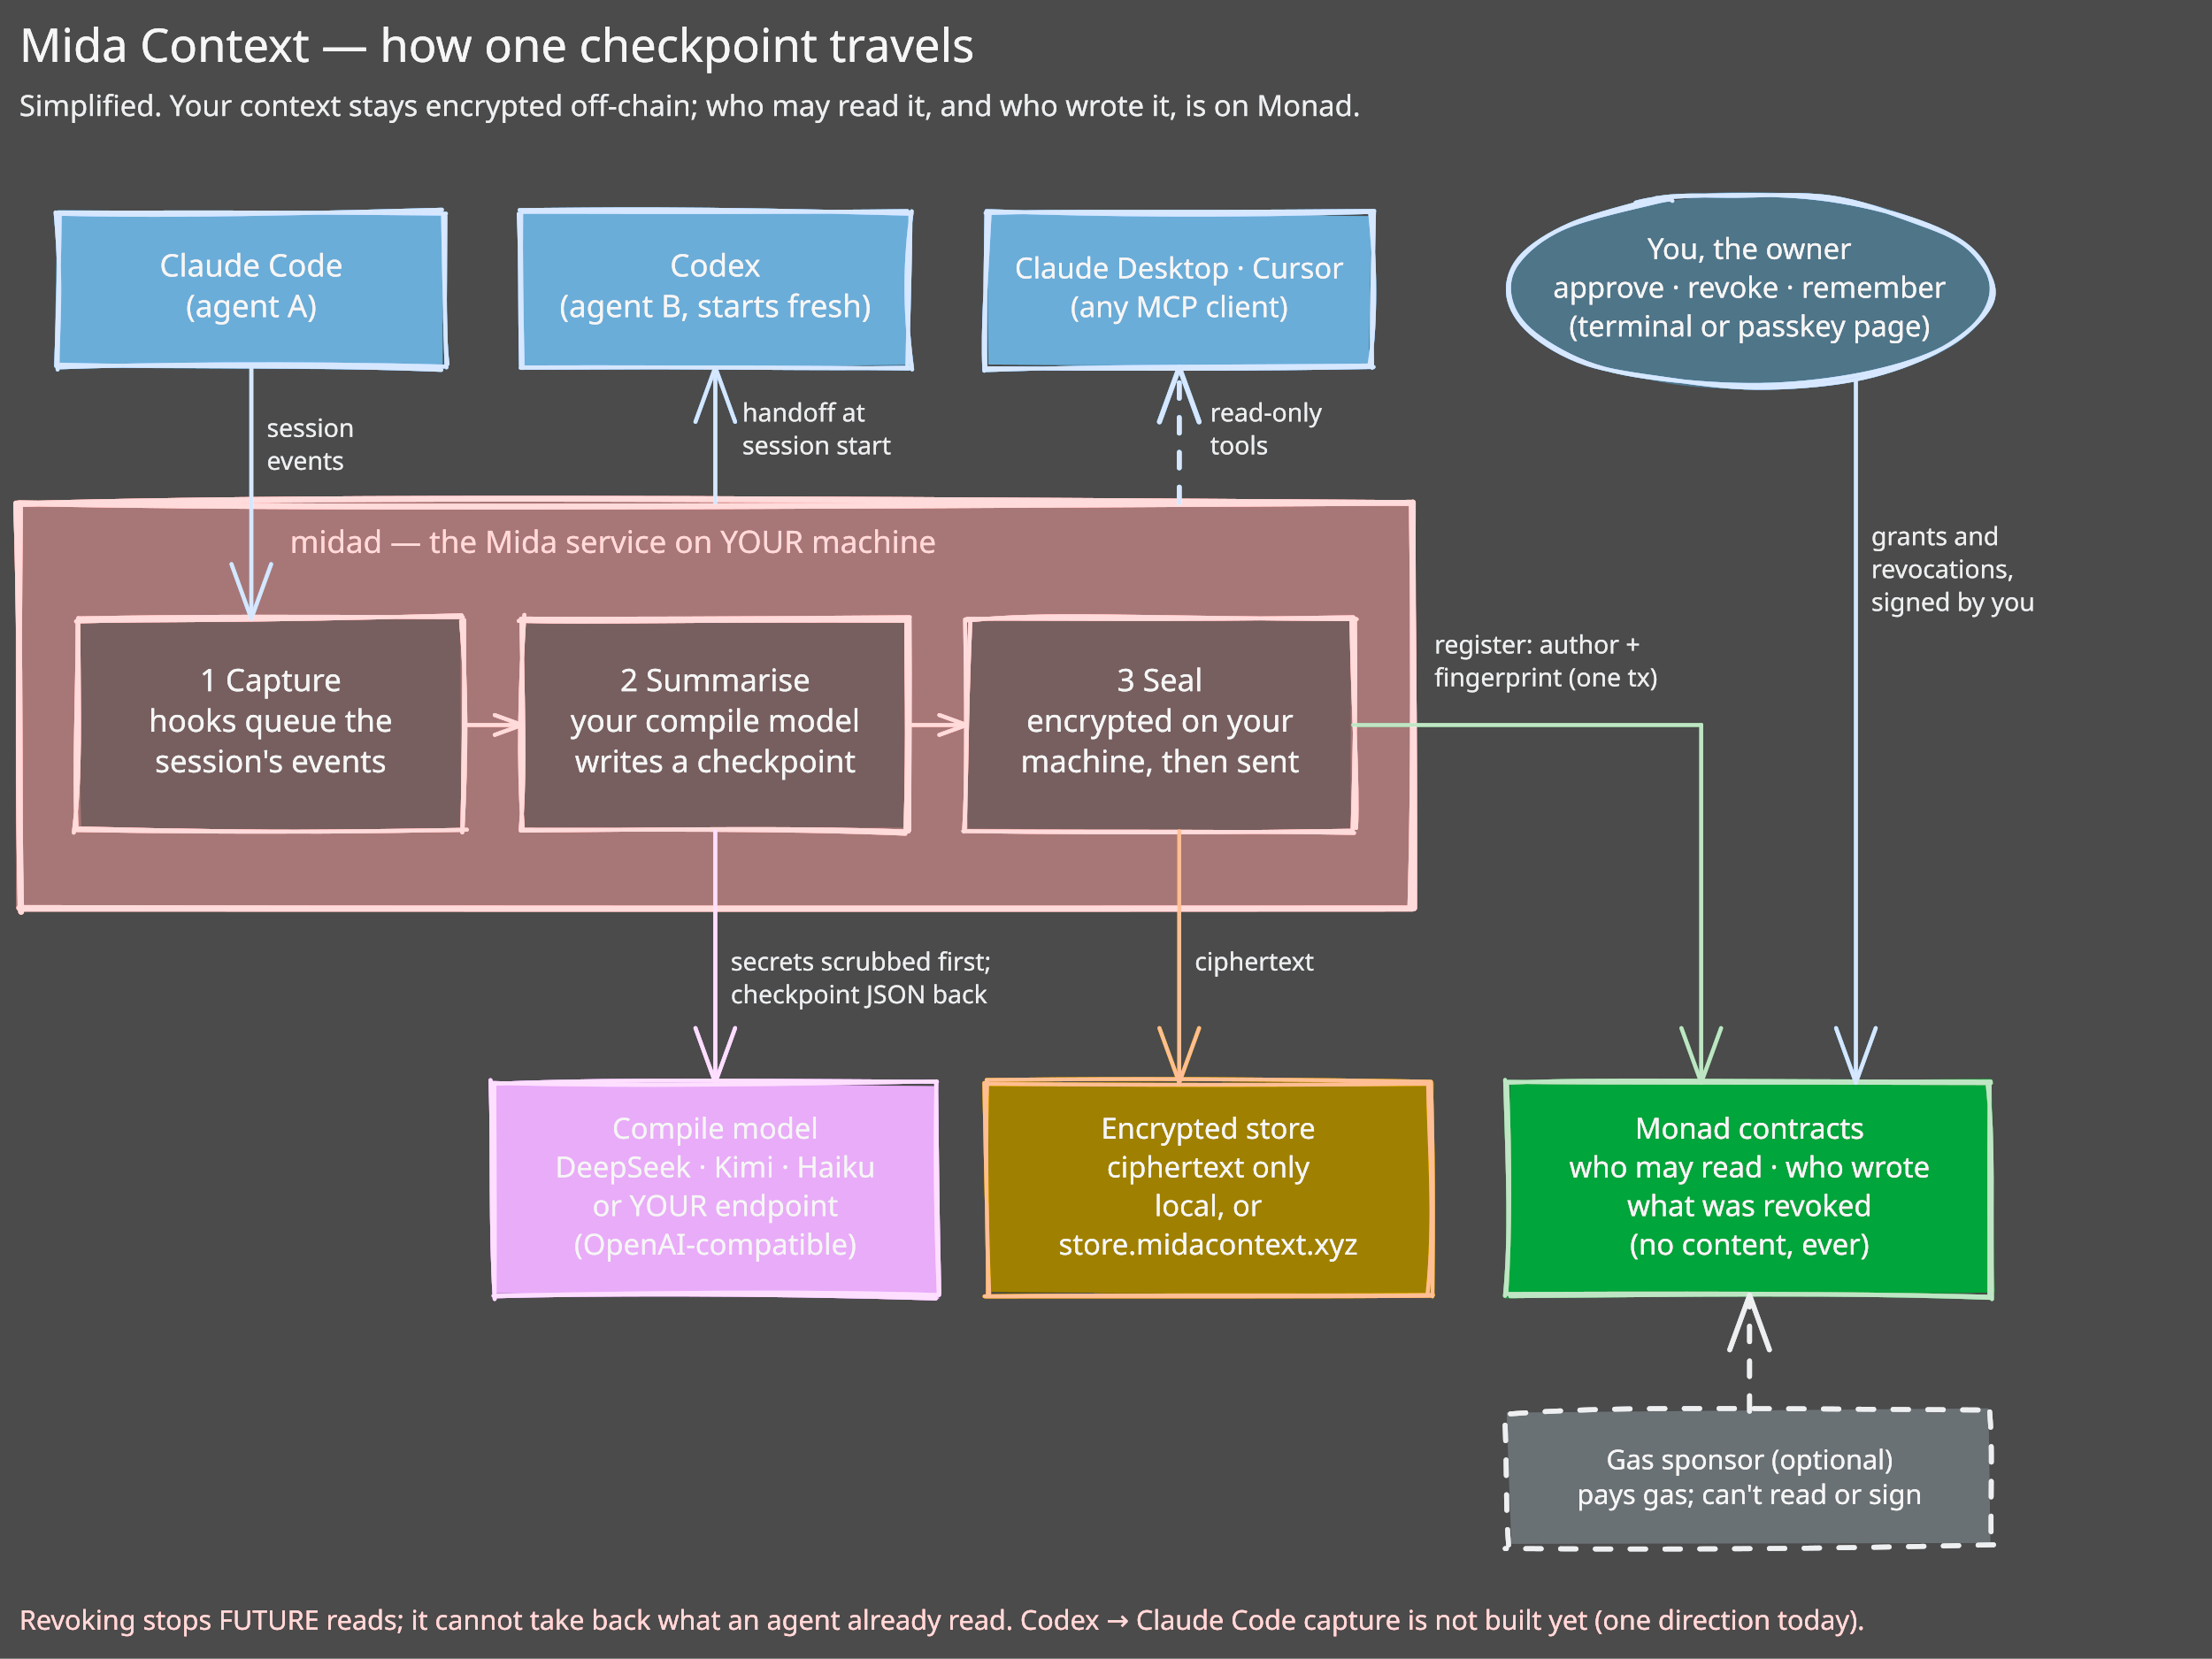
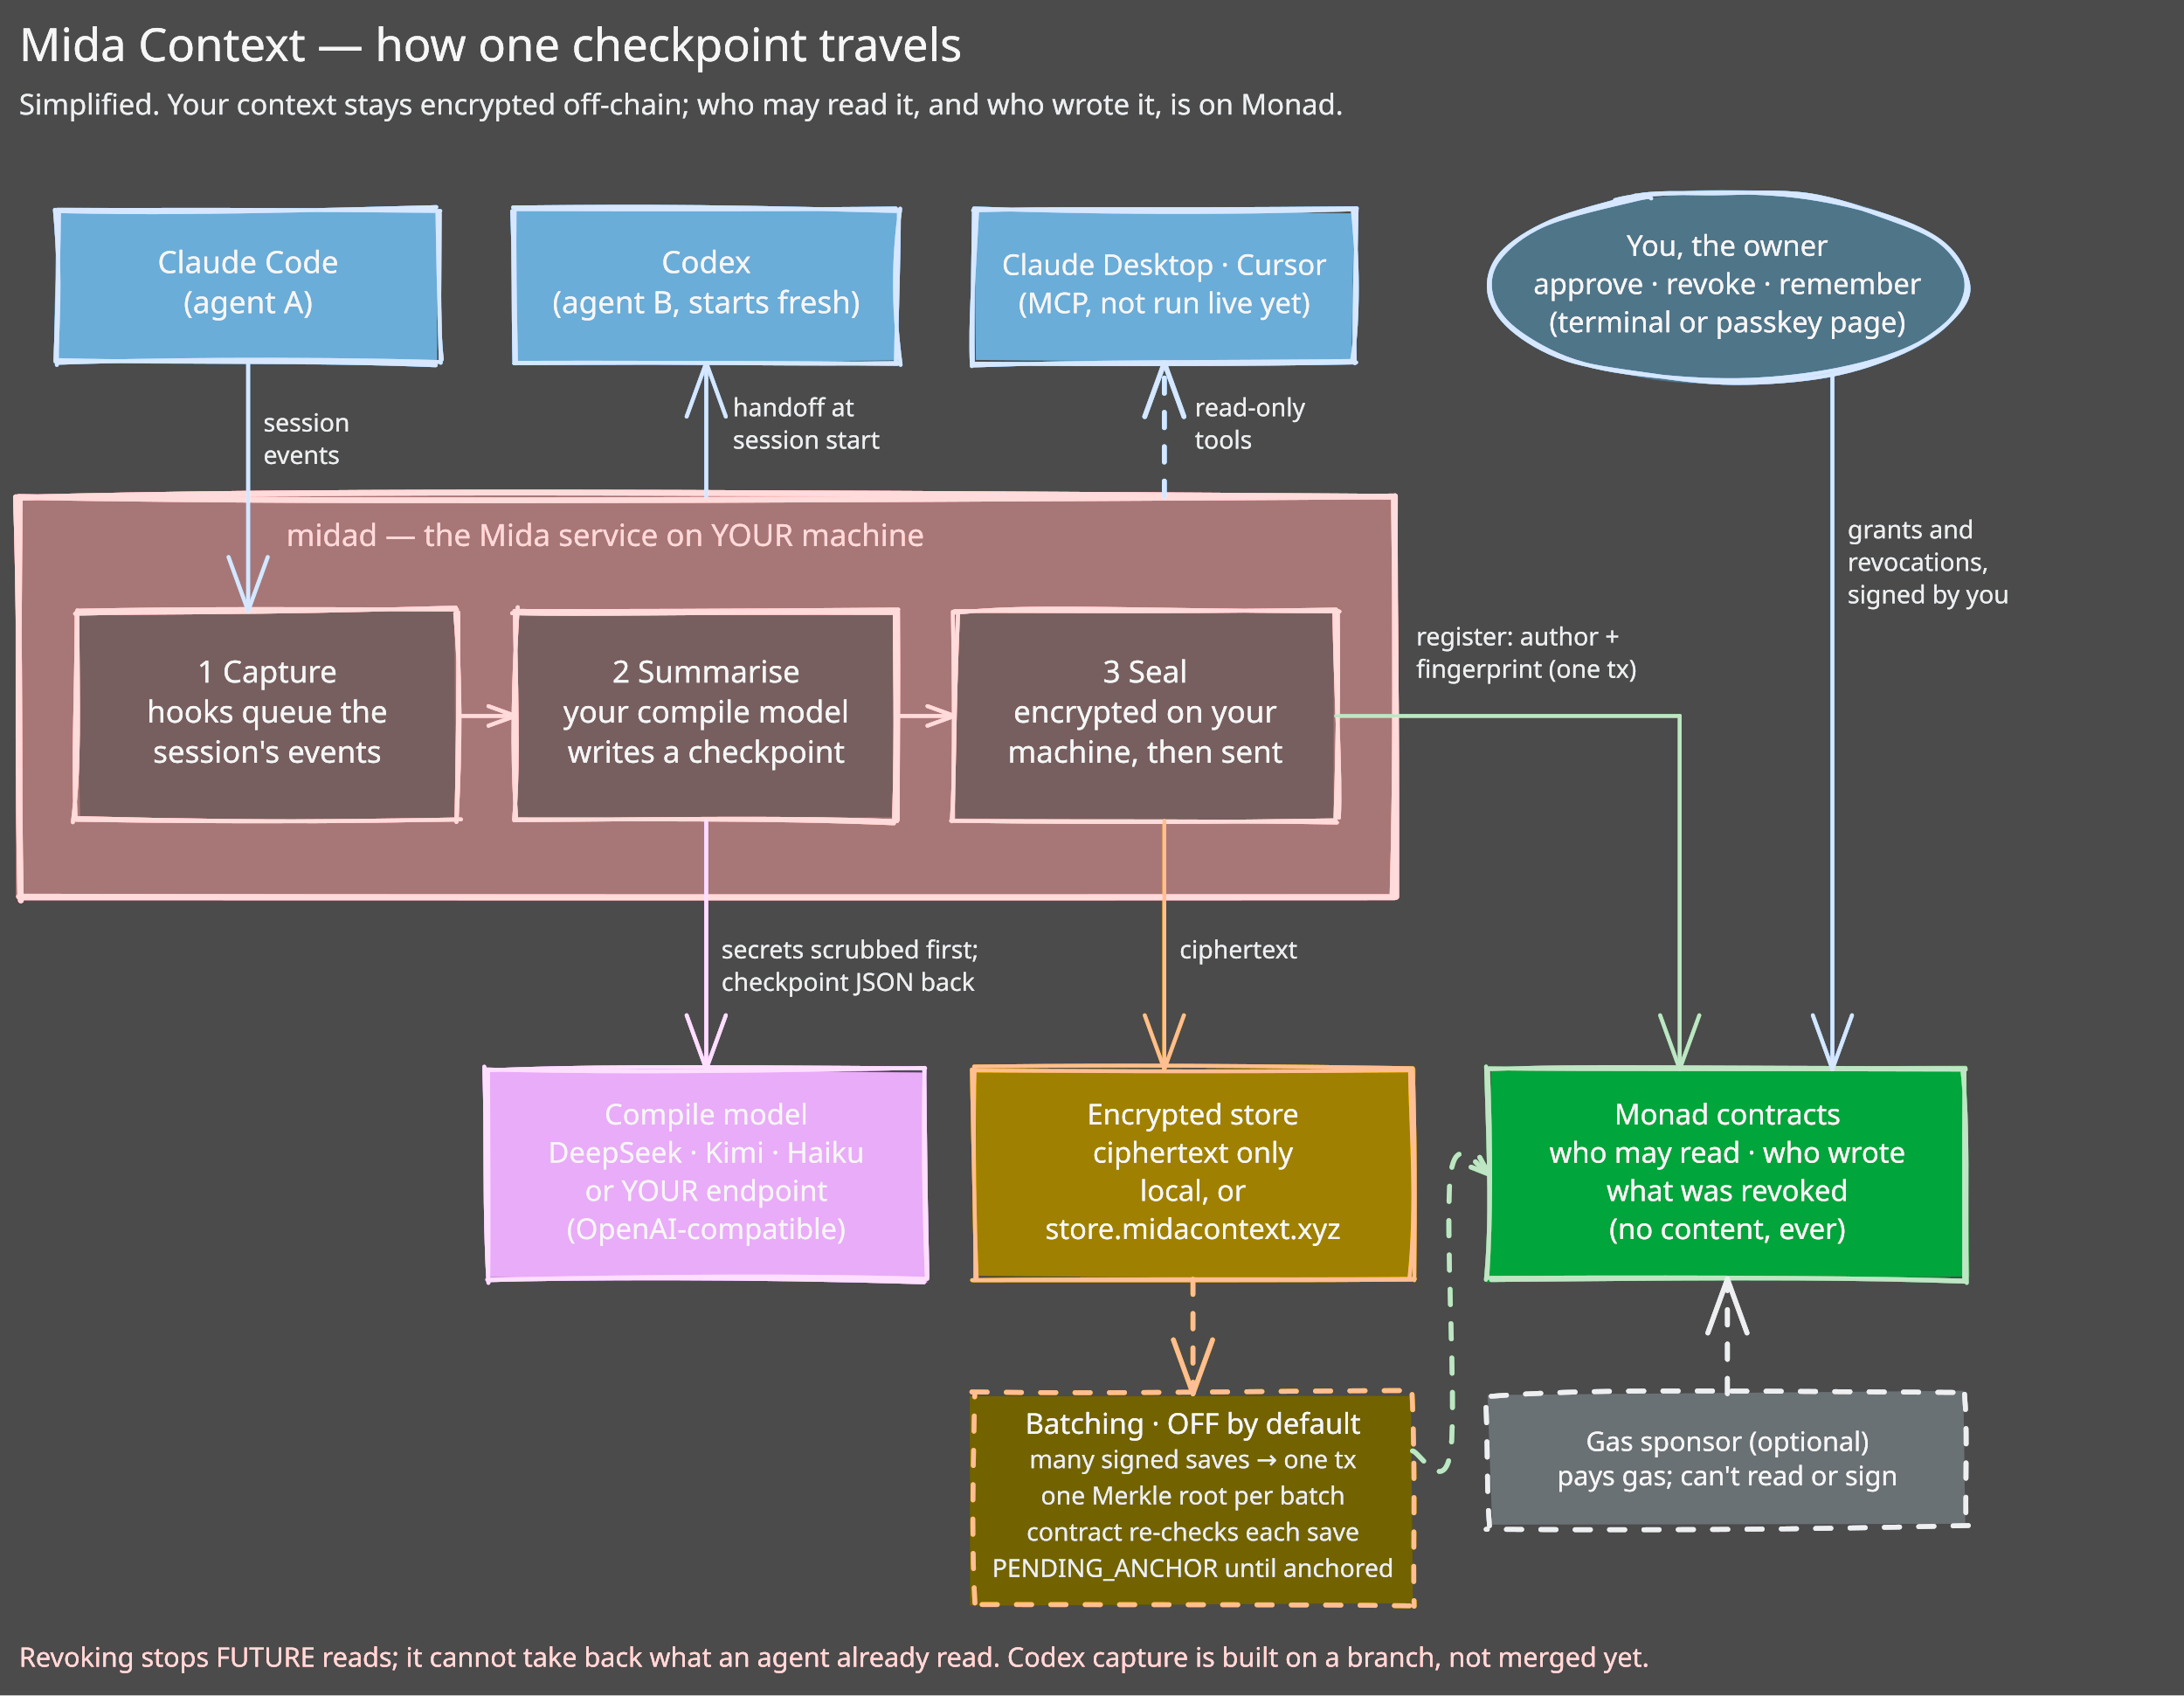
- <svg xmlns="http://www.w3.org/2000/svg" version="1.1" viewBox="0 0 1144.2 858" width="2288.4" height="1716" filter="invert(93%) hue-rotate(180deg)">
+ <svg xmlns="http://www.w3.org/2000/svg" version="1.1" viewBox="0 0 1144.2 888" width="2288.4" height="1776" filter="invert(93%) hue-rotate(180deg)">
  <defs>
    <style>
      @font-face {
        font-family: "Virgil";
        src: url("https://excalidraw.com/Virgil.woff2");
      }
      @font-face {
        font-family: "Cascadia";
        src: url("https://excalidraw.com/Cascadia.woff2");
      }
    </style>
  </defs>
-   <rect x="0" y="0" width="1144.2" height="858" fill="#ffffff" />
+   <rect x="0" y="0" width="1144.2" height="888" fill="#ffffff" />
  <g transform="translate(10 10) rotate(0 270.6 15.5)">
    <text x="0" y="22" font-family="Virgil, Segoe UI Emoji" font-size="24px" fill="#1e1e1e" text-anchor="start" style="white-space: pre;" direction="ltr">Mida Context — how one checkpoint travels</text>
  </g>
  <g transform="translate(10 46) rotate(0 408.375 10)">
    <text x="0" y="14" font-family="Virgil, Segoe UI Emoji" font-size="15px" fill="#495057" text-anchor="start" style="white-space: pre;" direction="ltr">Simplified. Your context stays encrypted off-chain; who may read it, and who wrote it, is on Monad.</text>
  </g>
  <g stroke-linecap="round" transform="translate(30 110) rotate(0 100 40)">
    <path d="M-0.31 -1.27 L198.78 0.09 L198.97 81.24 L-1.82 80.15" stroke="none" stroke-width="0" fill="#a5d8ff" />
    <path d="M1.39 0.63 C39.69 1.48, 82.78 1.66, 198.59 -1.53 M0.08 -0.07 C51.42 0.02, 104.2 -0.45, 200.65 0.52 M200.39 1.82 C200.37 31.59, 199.37 61.38, 201.5 78.3 M199.17 0.73 C199.54 26.6, 200.19 53.49, 200.91 80 M198.26 81.34 C129.45 78.58, 59.65 80.16, 1.47 78.61 M199.87 79.59 C121.29 77.48, 43.05 78.54, -0.32 80.05 M-0.21 81.12 C-0.42 60.51, 2.48 41.96, -1.24 -0.11 M-0.95 79.21 C0.12 49.98, 0.71 17.39, 0.94 0.97" stroke="#1971c2" stroke-width="2" fill="none" />
  </g>
  <g transform="translate(35 129) rotate(0 95 10.5)">
    <text x="95" y="14" font-family="Virgil, Segoe UI Emoji" font-size="16px" fill="#1e1e1e" text-anchor="middle" style="white-space: pre;" direction="ltr">Claude Code</text>
  </g>
  <g transform="translate(35 150) rotate(0 95 10.5)">
    <text x="95" y="14" font-family="Virgil, Segoe UI Emoji" font-size="16px" fill="#1e1e1e" text-anchor="middle" style="white-space: pre;" direction="ltr">(agent A)</text>
  </g>
  <g stroke-linecap="round" transform="translate(270 110) rotate(0 100 40)">
    <path d="M-1.91 -0.74 L201.05 -1.05 L200.49 78.65 L-0.26 81.34" stroke="none" stroke-width="0" fill="#a5d8ff" />
    <path d="M-1.18 -1.36 C41.56 -1.62, 83.36 -2.67, 201.51 0.59 M0.18 -0.44 C77.61 -0.25, 154.11 -0.2, 199.32 -0.81 M201.61 -0.68 C198.35 23.38, 197.49 48.33, 201.84 81.08 M200.95 -0.07 C200.9 28.27, 199.69 55.31, 199.35 80.12 M200.34 80.19 C152.61 81.02, 103.75 79.66, 0.59 80.03 M200.18 80.62 C149.72 80.14, 101.56 79.74, -0.65 80.27 M-0.53 79.44 C-1.14 49.67, -0.63 23.7, -1.69 0.65 M0.35 79.2 C-0.28 51.45, -0.66 20.77, -0.41 0.9" stroke="#1971c2" stroke-width="2" fill="none" />
  </g>
  <g transform="translate(275 129) rotate(0 95 10.5)">
    <text x="95" y="14" font-family="Virgil, Segoe UI Emoji" font-size="16px" fill="#1e1e1e" text-anchor="middle" style="white-space: pre;" direction="ltr">Codex</text>
  </g>
  <g transform="translate(275 150) rotate(0 95 10.5)">
    <text x="95" y="14" font-family="Virgil, Segoe UI Emoji" font-size="16px" fill="#1e1e1e" text-anchor="middle" style="white-space: pre;" direction="ltr">(agent B, starts fresh)</text>
  </g>
  <g stroke-linecap="round" transform="translate(510 110) rotate(0 100 40)">
    <path d="M0.48 -0.21 L199.33 1.82 L198.01 80.05 L1.29 78.54" stroke="none" stroke-width="0" fill="#a5d8ff" />
    <path d="M-0.15 0.24 C39.84 -1.13, 80.35 0.2, 200.82 -0.9 M0.28 -0.81 C63.81 1.28, 125.82 1.86, 199.78 -0.35 M198.83 0.83 C201.93 31.16, 201.22 63.29, 198.19 79.87 M200.74 -0.86 C200.26 27.94, 199.19 57.13, 199.79 80.23 M198.83 79.04 C132.17 79.86, 64.24 79.17, -0.29 81.45 M200.48 79.84 C139.95 81, 78.27 80.93, 0.82 80.5 M-0.85 81.75 C-1.86 58.83, 0.26 33.44, 1.86 1.42 M-0.34 79.19 C-0.69 52.92, -0.03 24.15, 0.23 0.83" stroke="#1971c2" stroke-width="2" fill="none" />
  </g>
  <g transform="translate(515 130) rotate(0 95 10)">
    <text x="95" y="14" font-family="Virgil, Segoe UI Emoji" font-size="15px" fill="#1e1e1e" text-anchor="middle" style="white-space: pre;" direction="ltr">Claude Desktop · Cursor</text>
  </g>
  <g transform="translate(515 150) rotate(0 95 10)">
-     <text x="95" y="14" font-family="Virgil, Segoe UI Emoji" font-size="15px" fill="#1e1e1e" text-anchor="middle" style="white-space: pre;" direction="ltr">(any MCP client)</text>
+     <text x="95" y="14" font-family="Virgil, Segoe UI Emoji" font-size="15px" fill="#1e1e1e" text-anchor="middle" style="white-space: pre;" direction="ltr">(MCP, not run live yet)</text>
  </g>
  <g stroke-linecap="round" transform="translate(780 100) rotate(0 125 50)">
    <path d="M90.87 1.7 C105 -0.94, 124.1 -1.11, 139.87 -0.26 C155.63 0.6, 171.72 3.62, 185.45 6.85 C199.19 10.08, 212.43 14.38, 222.27 19.14 C232.12 23.89, 240.09 29.28, 244.54 35.38 C248.99 41.49, 250.68 49.38, 248.97 55.78 C247.27 62.19, 241.89 68.25, 234.3 73.82 C226.71 79.38, 215.8 85.2, 203.43 89.18 C191.06 93.16, 175.64 95.87, 160.1 97.68 C144.57 99.49, 126.26 100.73, 110.21 100.05 C94.17 99.37, 77.51 96.81, 63.82 93.6 C50.13 90.39, 37.86 85.64, 28.08 80.78 C18.3 75.93, 9.59 70.57, 5.15 64.46 C0.7 58.34, -0.39 50.7, 1.41 44.11 C3.21 37.52, 8.44 30.3, 15.96 24.9 C23.48 19.49, 30.6 15.76, 46.53 11.69 C62.45 7.61, 97.18 2.18, 111.51 0.44 C125.83 -1.29, 132.24 0.58, 132.48 1.27 M171.54 2.92 C186.38 4.2, 200.42 8.97, 211.96 13.45 C223.5 17.93, 234.42 23.74, 240.78 29.79 C247.13 35.85, 249.85 43.24, 250.09 49.79 C250.34 56.33, 247.97 63.02, 242.25 69.06 C236.53 75.1, 227.25 81.47, 215.77 86.04 C204.28 90.6, 187.98 93.92, 173.33 96.44 C158.68 98.97, 143.45 100.99, 127.87 101.21 C112.29 101.43, 94.86 100.52, 79.86 97.78 C64.86 95.04, 49.4 89.24, 37.88 84.76 C26.36 80.28, 16.85 76.79, 10.74 70.88 C4.63 64.97, 1.73 56.07, 1.2 49.29 C0.67 42.52, 1.74 35.93, 7.57 30.24 C13.4 24.55, 24.64 19.32, 36.16 15.16 C47.67 11.01, 61.94 7.86, 76.68 5.31 C91.42 2.77, 108.67 -0.03, 124.59 -0.09 C140.52 -0.16, 164.36 4.27, 172.22 4.92 C180.08 5.58, 172.87 3.29, 171.75 3.84" stroke="none" stroke-width="0" fill="#e7f5ff" />
    <path d="M66.06 4.82 C78.49 1.26, 97.51 1.26, 113.37 0.9 C129.24 0.54, 146.07 0.85, 161.24 2.68 C176.41 4.52, 191.88 7.99, 204.37 11.9 C216.86 15.82, 228.6 20.55, 236.18 26.18 C243.77 31.82, 248.55 39.23, 249.87 45.7 C251.18 52.17, 248.84 58.96, 244.1 65 C239.35 71.04, 231.57 77.18, 221.41 81.94 C211.24 86.7, 197.21 90.71, 183.1 93.55 C168.99 96.38, 152.53 98.36, 136.73 98.95 C120.93 99.53, 103.55 98.68, 88.28 97.06 C73.01 95.44, 57.51 93.31, 45.09 89.25 C32.67 85.19, 21.08 78.46, 13.77 72.7 C6.46 66.95, 2.69 60.87, 1.24 54.72 C-0.22 48.57, 0.41 41.97, 5.04 35.8 C9.68 29.63, 17.34 22.88, 29.07 17.71 C40.79 12.54, 66.05 7.1, 75.39 4.8 C84.72 2.5, 84.2 3.36, 85.07 3.9 M73.88 3.19 C86.64 0.04, 103.42 1.48, 118.96 1.3 C134.5 1.12, 152.08 -0.03, 167.12 2.11 C182.16 4.25, 197.46 9.89, 209.23 14.16 C220.99 18.42, 230.72 21.81, 237.71 27.69 C244.71 33.58, 250.43 42.9, 251.21 49.47 C252 56.04, 248.12 61.34, 242.44 67.13 C236.76 72.91, 227.86 79.29, 217.15 84.2 C206.44 89.11, 192.95 93.88, 178.18 96.61 C163.4 99.35, 144.61 100.7, 128.52 100.6 C112.44 100.5, 96.4 98.12, 81.68 96.03 C66.96 93.94, 51.85 92.04, 40.21 88.05 C28.57 84.05, 18.51 77.89, 11.84 72.06 C5.17 66.22, 1.11 59.51, 0.2 53.03 C-0.72 46.56, 1.01 39.35, 6.35 33.2 C11.69 27.05, 20.96 21.1, 32.25 16.13 C43.54 11.16, 67.09 5.39, 74.1 3.37 C81.1 1.35, 73.64 2.88, 74.29 4.04" stroke="#1971c2" stroke-width="2" fill="none" />
  </g>
  <g transform="translate(785 120) rotate(0 120 10)">
    <text x="120" y="14" font-family="Virgil, Segoe UI Emoji" font-size="15px" fill="#1e1e1e" text-anchor="middle" style="white-space: pre;" direction="ltr">You, the owner</text>
  </g>
  <g transform="translate(785 140) rotate(0 120 10)">
    <text x="120" y="14" font-family="Virgil, Segoe UI Emoji" font-size="15px" fill="#1e1e1e" text-anchor="middle" style="white-space: pre;" direction="ltr">approve · revoke · remember</text>
  </g>
  <g transform="translate(785 160) rotate(0 120 10)">
    <text x="120" y="14" font-family="Virgil, Segoe UI Emoji" font-size="15px" fill="#1e1e1e" text-anchor="middle" style="white-space: pre;" direction="ltr">(terminal or passkey page)</text>
  </g>
  <g stroke-linecap="round" transform="translate(10 260) rotate(0 360 105)">
    <path d="M-1.92 -0.31 L721.96 -0.83 L721.56 209.33 L-1.75 209.99" stroke="none" stroke-width="0" fill="#ffe3e3" />
    <path d="M-0.06 0.71 C146.67 -3.01, 294.08 -2.62, 720.72 0.2 M-0.31 0.32 C153.57 2.96, 307.5 2.43, 719.85 0.06 M720.3 0.3 C720.79 51.77, 721.65 103.15, 721.46 209.73 M720.8 -0.05 C720.61 65.67, 721.73 132.87, 719.55 209.26 M720.58 209.98 C461.36 210.18, 204.1 210.03, 0.55 209.99 M719.73 209.92 C456.33 210.02, 193.38 210.07, 0.02 209.66 M0.93 211.6 C-0.56 147.13, 1.08 85.22, -1.64 0.47 M0.63 209.27 C-0.37 158.78, -0.6 107.57, 0.36 0.58" stroke="#c92a2a" stroke-width="3" fill="none" />
  </g>
  <g transform="translate(150 272) rotate(0 176 10.5)">
    <text x="0" y="14" font-family="Virgil, Segoe UI Emoji" font-size="16px" fill="#c92a2a" text-anchor="start" style="white-space: pre;" direction="ltr">midad — the Mida service on YOUR machine</text>
  </g>
  <g stroke-linecap="round" transform="translate(40 320) rotate(0 100 55)">
    <path d="M-0.32 1.38 L198.15 -1.58 L198.58 110.27 L1.95 108.12" stroke="none" stroke-width="0" fill="#fff5f5" />
    <path d="M-0.66 1.46 C41.88 0.35, 82.11 1.6, 198.77 -1.74 M0.57 -0.13 C60.59 -1.33, 119.16 -0.98, 199.38 -0.75 M198.49 1.34 C201.5 35.95, 201.24 71.06, 199.22 110.22 M200.1 0.75 C200.3 42.64, 199.65 85.98, 199.12 110.57 M201.48 109.18 C154.44 109.98, 112.93 111.29, 0.66 108.52 M199.6 109.31 C145.24 109.98, 91.99 110.92, -0.17 109.38 M-1.83 110.68 C1.84 80.89, 0.78 53.81, 0.51 -0.29 M-0.41 109.16 C-1.74 76.38, 0.03 44.41, 0.17 0.61" stroke="#c92a2a" stroke-width="2" fill="none" />
  </g>
  <g transform="translate(45 343.5) rotate(0 95 10.5)">
    <text x="95" y="14" font-family="Virgil, Segoe UI Emoji" font-size="16px" fill="#1e1e1e" text-anchor="middle" style="white-space: pre;" direction="ltr">1  Capture</text>
  </g>
  <g transform="translate(45 364.5) rotate(0 95 10.5)">
    <text x="95" y="14" font-family="Virgil, Segoe UI Emoji" font-size="16px" fill="#1e1e1e" text-anchor="middle" style="white-space: pre;" direction="ltr">hooks queue the</text>
  </g>
  <g transform="translate(45 385.5) rotate(0 95 10.5)">
    <text x="95" y="14" font-family="Virgil, Segoe UI Emoji" font-size="16px" fill="#1e1e1e" text-anchor="middle" style="white-space: pre;" direction="ltr">session's events</text>
  </g>
  <g stroke-linecap="round" transform="translate(270 320) rotate(0 100 55)">
    <path d="M-1.12 0.75 L198.51 0.9 L200.61 108.14 L1.36 108.38" stroke="none" stroke-width="0" fill="#fff5f5" />
    <path d="M-1.69 1.2 C39.58 2.2, 81.69 0.63, 200.25 1.09 M-0.5 -0.02 C54.32 0.12, 108.11 -0.04, 200.6 -0.73 M198.78 -0.66 C198.62 27.2, 199.9 56.73, 198.34 111.26 M200.48 0.36 C200.8 37.94, 200.35 74.58, 200.37 109.39 M198.26 111.24 C129.58 108.44, 61.45 109.43, -0.52 109.21 M200.01 110.08 C144.95 108.13, 89.4 108.91, -0.61 109.68 M0.41 108.43 C-2.06 74.27, -0.98 34.47, 1.25 -1.94 M-0.67 109.15 C1.24 87.04, 1.06 64.98, -0.31 0.52" stroke="#c92a2a" stroke-width="2" fill="none" />
  </g>
  <g transform="translate(275 343.5) rotate(0 95 10.5)">
    <text x="95" y="14" font-family="Virgil, Segoe UI Emoji" font-size="16px" fill="#1e1e1e" text-anchor="middle" style="white-space: pre;" direction="ltr">2  Summarise</text>
  </g>
  <g transform="translate(275 364.5) rotate(0 95 10.5)">
    <text x="95" y="14" font-family="Virgil, Segoe UI Emoji" font-size="16px" fill="#1e1e1e" text-anchor="middle" style="white-space: pre;" direction="ltr">your compile model</text>
  </g>
  <g transform="translate(275 385.5) rotate(0 95 10.5)">
    <text x="95" y="14" font-family="Virgil, Segoe UI Emoji" font-size="16px" fill="#1e1e1e" text-anchor="middle" style="white-space: pre;" direction="ltr">writes a checkpoint</text>
  </g>
  <g stroke-linecap="round" transform="translate(500 320) rotate(0 100 55)">
    <path d="M-1.93 0.12 L198.87 -0.61 L198.64 110.01 L0.76 108.64" stroke="none" stroke-width="0" fill="#fff5f5" />
    <path d="M0.89 0.94 C40.89 -3.14, 81.27 -0.35, 201.74 0.31 M0.23 0.08 C48.05 -0.24, 97.05 0.91, 200.02 -0.71 M199.08 1.35 C199.75 44.44, 202.56 86.41, 201.47 108.31 M200.86 -0.04 C201.31 31.25, 201.04 63.17, 199.63 110.21 M198.65 109.71 C144.73 110.49, 89.98 111.17, -1.7 109.91 M200.41 110.84 C142.86 109.88, 86.81 110.5, 0.75 109.98 M-1.35 110.18 C0.24 85.65, -0.54 59.13, 1.98 0.41 M-0.93 109.13 C0.02 75.69, -0.12 39.55, -0.78 0.42" stroke="#c92a2a" stroke-width="2" fill="none" />
  </g>
  <g transform="translate(505 343.5) rotate(0 95 10.5)">
    <text x="95" y="14" font-family="Virgil, Segoe UI Emoji" font-size="16px" fill="#1e1e1e" text-anchor="middle" style="white-space: pre;" direction="ltr">3  Seal</text>
  </g>
  <g transform="translate(505 364.5) rotate(0 95 10.5)">
    <text x="95" y="14" font-family="Virgil, Segoe UI Emoji" font-size="16px" fill="#1e1e1e" text-anchor="middle" style="white-space: pre;" direction="ltr">encrypted on your</text>
  </g>
  <g transform="translate(505 385.5) rotate(0 95 10.5)">
    <text x="95" y="14" font-family="Virgil, Segoe UI Emoji" font-size="16px" fill="#1e1e1e" text-anchor="middle" style="white-space: pre;" direction="ltr">machine, then sent</text>
  </g>
  <g stroke-linecap="round" transform="translate(255 560) rotate(0 115 55)">
    <path d="M1.27 -0.5 L229.24 1.88 L230.67 111.88 L0.16 108.9" stroke="none" stroke-width="0" fill="#e599f7" />
    <path d="M-0.13 0.64 C48.27 -1.37, 93.19 -1.41, 229.65 -0.44 M-0.8 0.18 C48.15 1.34, 96.93 1.95, 229.48 -0.65 M229.37 -0.65 C228.68 35.69, 229.02 72.09, 230.59 109.35 M229.24 -0.43 C229.62 24.56, 229.54 51.77, 230.88 109.03 M229.08 111.67 C138 108.91, 48.22 109.26, 0.69 110.57 M230.77 109.82 C163.77 107.94, 96.69 108.38, 0.3 110.27 M0.88 111.93 C-1.46 75.03, -0.1 35.78, -1.28 -1.24 M0.82 109.12 C1 84.35, 0.91 60.12, 0.74 0.32" stroke="#9c36b5" stroke-width="2" fill="none" />
  </g>
  <g transform="translate(260 575) rotate(0 110 10)">
    <text x="110" y="14" font-family="Virgil, Segoe UI Emoji" font-size="15px" fill="#1e1e1e" text-anchor="middle" style="white-space: pre;" direction="ltr">Compile model</text>
  </g>
  <g transform="translate(260 595) rotate(0 110 10)">
    <text x="110" y="14" font-family="Virgil, Segoe UI Emoji" font-size="15px" fill="#1e1e1e" text-anchor="middle" style="white-space: pre;" direction="ltr">DeepSeek · Kimi · Haiku</text>
  </g>
  <g transform="translate(260 615) rotate(0 110 10)">
    <text x="110" y="14" font-family="Virgil, Segoe UI Emoji" font-size="15px" fill="#1e1e1e" text-anchor="middle" style="white-space: pre;" direction="ltr">or YOUR endpoint</text>
  </g>
  <g transform="translate(260 635) rotate(0 110 10)">
    <text x="110" y="14" font-family="Virgil, Segoe UI Emoji" font-size="15px" fill="#1e1e1e" text-anchor="middle" style="white-space: pre;" direction="ltr">(OpenAI-compatible)</text>
  </g>
  <g stroke-linecap="round" transform="translate(510 560) rotate(0 115 55)">
    <path d="M1.27 1.71 L231.69 -0.01 L229.2 110.22 L1.42 108.22" stroke="none" stroke-width="0" fill="#ffec99" />
    <path d="M0.35 -1.37 C45.56 -1.74, 95.25 -2.56, 229.7 -0.5 M0.49 0.73 C51.6 0.84, 103.88 1.7, 229.64 0.65 M228.74 1.86 C229.19 33.24, 232.44 70.19, 228.5 108.66 M230.22 -0.42 C231.3 35.19, 231.45 68.51, 230.95 110.55 M231.23 109.86 C149.91 110.46, 67.42 109.59, -0.7 110.54 M229.56 110.3 C172.43 110.72, 115.46 110.55, -0.22 110.62 M1.67 109.11 C-0.03 64.25, 0 22.6, 0.63 -1.3 M1 109.1 C1.08 81.66, 0.05 50.83, -0.85 0.2" stroke="#f08c00" stroke-width="2" fill="none" />
  </g>
  <g transform="translate(515 575) rotate(0 110 10)">
    <text x="110" y="14" font-family="Virgil, Segoe UI Emoji" font-size="15px" fill="#1e1e1e" text-anchor="middle" style="white-space: pre;" direction="ltr">Encrypted store</text>
  </g>
  <g transform="translate(515 595) rotate(0 110 10)">
    <text x="110" y="14" font-family="Virgil, Segoe UI Emoji" font-size="15px" fill="#1e1e1e" text-anchor="middle" style="white-space: pre;" direction="ltr">ciphertext only</text>
  </g>
  <g transform="translate(515 615) rotate(0 110 10)">
    <text x="110" y="14" font-family="Virgil, Segoe UI Emoji" font-size="15px" fill="#1e1e1e" text-anchor="middle" style="white-space: pre;" direction="ltr">local, or</text>
  </g>
  <g transform="translate(515 635) rotate(0 110 10)">
    <text x="110" y="14" font-family="Virgil, Segoe UI Emoji" font-size="15px" fill="#1e1e1e" text-anchor="middle" style="white-space: pre;" direction="ltr">store.midacontext.xyz</text>
  </g>
  <g stroke-linecap="round" transform="translate(780 560) rotate(0 125 55)">
    <path d="M1.27 -0.07 L250.15 -1.9 L251.74 108.56 L-1.32 111.55" stroke="none" stroke-width="0" fill="#b2f2bb" />
    <path d="M0.81 0.03 C50.38 -2.13, 102.12 -0.42, 249.76 -0.55 M0.07 -0.41 C59.81 0.35, 118.71 -0.2, 249.82 0.24 M248.1 0.36 C251.5 30.8, 249.67 64.28, 250.4 111.97 M249.19 -0.42 C248.78 43.83, 249.17 87.25, 249.02 110.07 M249.98 111.39 C172.21 108.57, 94.21 109.82, 1.25 110.49 M250.03 110.75 C196.91 109.52, 145.82 108.78, -0.71 109.31 M-1.53 110.3 C1.39 79.48, 0.1 49.42, -1.45 -1.36 M-0.82 109.08 C1.15 76.98, 1.18 43.53, -0.44 0.08" stroke="#2f9e44" stroke-width="2" fill="none" />
  </g>
  <g transform="translate(785 575) rotate(0 120 10)">
    <text x="120" y="14" font-family="Virgil, Segoe UI Emoji" font-size="15px" fill="#1e1e1e" text-anchor="middle" style="white-space: pre;" direction="ltr">Monad contracts</text>
  </g>
  <g transform="translate(785 595) rotate(0 120 10)">
    <text x="120" y="14" font-family="Virgil, Segoe UI Emoji" font-size="15px" fill="#1e1e1e" text-anchor="middle" style="white-space: pre;" direction="ltr">who may read · who wrote</text>
  </g>
  <g transform="translate(785 615) rotate(0 120 10)">
    <text x="120" y="14" font-family="Virgil, Segoe UI Emoji" font-size="15px" fill="#1e1e1e" text-anchor="middle" style="white-space: pre;" direction="ltr">what was revoked</text>
  </g>
  <g transform="translate(785 635) rotate(0 120 10)">
    <text x="120" y="14" font-family="Virgil, Segoe UI Emoji" font-size="15px" fill="#1e1e1e" text-anchor="middle" style="white-space: pre;" direction="ltr">(no content, ever)</text>
  </g>
  <g stroke-linecap="round" transform="translate(780 730) rotate(0 125 35)">
    <path d="M-0.65 0.74 L248.61 -1.5 L249.56 68.14 L1.79 68.57" stroke="none" stroke-width="0" fill="#f1f3f5" />
    <path d="M1.27 1.36 C51.05 -2.48, 100.84 -1.54, 249.82 -0.61 M249.21 0.3 C250.71 17.89, 249.74 34.8, 249.94 69.63 M251.2 69.07 C185.57 70.62, 121.46 71.79, -1.38 71.04 M0.34 69.18 C-1.42 48.86, -0.17 29.87, -1.82 -0.81" stroke="#495057" stroke-width="2.5" fill="none" stroke-dasharray="8 10" />
  </g>
  <g transform="translate(785 747) rotate(0 120 9)">
    <text x="120" y="13" font-family="Virgil, Segoe UI Emoji" font-size="14px" fill="#1e1e1e" text-anchor="middle" style="white-space: pre;" direction="ltr">Gas sponsor (optional)</text>
  </g>
  <g transform="translate(785 765) rotate(0 120 9)">
    <text x="120" y="13" font-family="Virgil, Segoe UI Emoji" font-size="14px" fill="#1e1e1e" text-anchor="middle" style="white-space: pre;" direction="ltr">pays gas; can't read or sign</text>
  </g>
  <g stroke-linecap="round">
    <g transform="translate(130 190) rotate(0 0 65)">
      <path d="M0 0 C0 21.67, 0 108.33, 0 130 M0 0 C0 21.67, 0 108.33, 0 130" stroke="#1971c2" stroke-width="2" fill="none" />
    </g>
    <g transform="translate(130 190) rotate(0 0 65)">
      <path d="M-10.26 101.81 C-8.16 107.59, -6.06 113.36, 0 130 M-10.26 101.81 C-6.36 112.53, -2.46 123.25, 0 130" stroke="#1971c2" stroke-width="2" fill="none" />
    </g>
    <g transform="translate(130 190) rotate(0 0 65)">
      <path d="M10.26 101.81 C8.16 107.59, 6.06 113.36, 0 130 M10.26 101.81 C6.36 112.53, 2.46 123.25, 0 130" stroke="#1971c2" stroke-width="2" fill="none" />
    </g>
  </g>
  <g transform="translate(138 214) rotate(0 25.025 8.5)">
    <text x="0" y="12" font-family="Virgil, Segoe UI Emoji" font-size="13px" fill="#495057" text-anchor="start" style="white-space: pre;" direction="ltr">session</text>
  </g>
  <g transform="translate(138 231) rotate(0 21.45 8.5)">
    <text x="0" y="12" font-family="Virgil, Segoe UI Emoji" font-size="13px" fill="#495057" text-anchor="start" style="white-space: pre;" direction="ltr">events</text>
  </g>
  <g stroke-linecap="round">
    <g transform="translate(370 260) rotate(0 0 -35)">
      <path d="M0 0 C0 -11.67, 0 -58.33, 0 -70 M0 0 C0 -11.67, 0 -58.33, 0 -70" stroke="#1971c2" stroke-width="2" fill="none" />
    </g>
    <g transform="translate(370 260) rotate(0 0 -35)">
      <path d="M10.26 -41.81 C8.16 -47.59, 6.05 -53.36, 0 -70 M10.26 -41.81 C7.1 -50.5, 3.93 -59.2, 0 -70" stroke="#1971c2" stroke-width="2" fill="none" />
    </g>
    <g transform="translate(370 260) rotate(0 0 -35)">
      <path d="M-10.26 -41.81 C-8.16 -47.59, -6.05 -53.36, 0 -70 M-10.26 -41.81 C-7.1 -50.5, -3.93 -59.2, 0 -70" stroke="#1971c2" stroke-width="2" fill="none" />
    </g>
  </g>
  <g transform="translate(384 206) rotate(0 35.75 8.5)">
    <text x="0" y="12" font-family="Virgil, Segoe UI Emoji" font-size="13px" fill="#495057" text-anchor="start" style="white-space: pre;" direction="ltr">handoff at</text>
  </g>
  <g transform="translate(384 223) rotate(0 46.475 8.5)">
    <text x="0" y="12" font-family="Virgil, Segoe UI Emoji" font-size="13px" fill="#495057" text-anchor="start" style="white-space: pre;" direction="ltr">session start</text>
  </g>
  <g stroke-linecap="round">
    <g transform="translate(610 260) rotate(0 0 -35)">
      <path d="M0 0 C0 -11.67, 0 -58.33, 0 -70" stroke="#1971c2" stroke-width="2.5" fill="none" stroke-dasharray="8 10" />
    </g>
    <g transform="translate(610 260) rotate(0 0 -35)">
      <path d="M10.26 -41.81 C8.16 -47.59, 6.05 -53.37, 0 -70" stroke="#1971c2" stroke-width="2.5" fill="none" />
    </g>
    <g transform="translate(610 260) rotate(0 0 -35)">
      <path d="M-10.26 -41.81 C-8.16 -47.59, -6.05 -53.37, 0 -70" stroke="#1971c2" stroke-width="2.5" fill="none" />
    </g>
  </g>
  <g transform="translate(626 206) rotate(0 32.175 8.5)">
    <text x="0" y="12" font-family="Virgil, Segoe UI Emoji" font-size="13px" fill="#495057" text-anchor="start" style="white-space: pre;" direction="ltr">read-only</text>
  </g>
  <g transform="translate(626 223) rotate(0 17.875 8.5)">
    <text x="0" y="12" font-family="Virgil, Segoe UI Emoji" font-size="13px" fill="#495057" text-anchor="start" style="white-space: pre;" direction="ltr">tools</text>
  </g>
  <g stroke-linecap="round">
    <g transform="translate(240 375) rotate(0 15 0)">
      <path d="M0 0 C5 0, 25 0, 30 0 M0 0 C5 0, 25 0, 30 0" stroke="#c92a2a" stroke-width="2" fill="none" />
    </g>
    <g transform="translate(240 375) rotate(0 15 0)">
      <path d="M15.9 5.13 C18.79 4.08, 21.68 3.03, 30 0 M15.9 5.13 C21.04 3.26, 26.18 1.39, 30 0" stroke="#c92a2a" stroke-width="2" fill="none" />
    </g>
    <g transform="translate(240 375) rotate(0 15 0)">
      <path d="M15.9 -5.13 C18.79 -4.08, 21.68 -3.03, 30 0 M15.9 -5.13 C21.04 -3.26, 26.18 -1.39, 30 0" stroke="#c92a2a" stroke-width="2" fill="none" />
    </g>
  </g>
  <g stroke-linecap="round">
    <g transform="translate(470 375) rotate(0 15 0)">
      <path d="M0 0 C5 0, 25 0, 30 0 M0 0 C5 0, 25 0, 30 0" stroke="#c92a2a" stroke-width="2" fill="none" />
    </g>
    <g transform="translate(470 375) rotate(0 15 0)">
      <path d="M15.9 5.13 C18.79 4.08, 21.68 3.03, 30 0 M15.9 5.13 C18.83 4.07, 21.75 3, 30 0" stroke="#c92a2a" stroke-width="2" fill="none" />
    </g>
    <g transform="translate(470 375) rotate(0 15 0)">
      <path d="M15.9 -5.13 C18.79 -4.08, 21.68 -3.03, 30 0 M15.9 -5.13 C18.83 -4.07, 21.75 -3, 30 0" stroke="#c92a2a" stroke-width="2" fill="none" />
    </g>
  </g>
  <g stroke-linecap="round">
    <g transform="translate(370 430) rotate(0 0 65)">
      <path d="M0 0 C0 21.67, 0 108.33, 0 130 M0 0 C0 21.67, 0 108.33, 0 130" stroke="#9c36b5" stroke-width="2" fill="none" />
    </g>
    <g transform="translate(370 430) rotate(0 0 65)">
      <path d="M-10.26 101.81 C-8.16 107.59, -6.05 113.37, 0 130 M-10.26 101.81 C-7.69 108.86, -5.13 115.91, 0 130" stroke="#9c36b5" stroke-width="2" fill="none" />
    </g>
    <g transform="translate(370 430) rotate(0 0 65)">
      <path d="M10.26 101.81 C8.16 107.59, 6.05 113.37, 0 130 M10.26 101.81 C7.69 108.86, 5.13 115.91, 0 130" stroke="#9c36b5" stroke-width="2" fill="none" />
    </g>
  </g>
  <g transform="translate(378 490) rotate(0 82.225 8.5)">
    <text x="0" y="12" font-family="Virgil, Segoe UI Emoji" font-size="13px" fill="#495057" text-anchor="start" style="white-space: pre;" direction="ltr">secrets scrubbed first;</text>
  </g>
  <g transform="translate(378 507) rotate(0 71.5 8.5)">
    <text x="0" y="12" font-family="Virgil, Segoe UI Emoji" font-size="13px" fill="#495057" text-anchor="start" style="white-space: pre;" direction="ltr">checkpoint JSON back</text>
  </g>
  <g stroke-linecap="round">
    <g transform="translate(610 430) rotate(0 0 65)">
      <path d="M0 0 C0 21.67, 0 108.33, 0 130 M0 0 C0 21.67, 0 108.33, 0 130" stroke="#f08c00" stroke-width="2" fill="none" />
    </g>
    <g transform="translate(610 430) rotate(0 0 65)">
      <path d="M-10.26 101.81 C-8.16 107.59, -6.05 113.37, 0 130 M-10.26 101.81 C-6.38 112.47, -2.5 123.13, 0 130" stroke="#f08c00" stroke-width="2" fill="none" />
    </g>
    <g transform="translate(610 430) rotate(0 0 65)">
      <path d="M10.26 101.81 C8.16 107.59, 6.05 113.37, 0 130 M10.26 101.81 C6.38 112.47, 2.5 123.13, 0 130" stroke="#f08c00" stroke-width="2" fill="none" />
    </g>
  </g>
  <g transform="translate(618 490) rotate(0 35.75 8.5)">
    <text x="0" y="12" font-family="Virgil, Segoe UI Emoji" font-size="13px" fill="#495057" text-anchor="start" style="white-space: pre;" direction="ltr">ciphertext</text>
  </g>
  <g stroke-linecap="round">
    <g transform="translate(700 375) rotate(0 90 0)">
      <path d="M0 0 C30 0, 150 0, 180 0 M0 0 C30 0, 150 0, 180 0" stroke="#2f9e44" stroke-width="2" fill="none" />
    </g>
  </g>
  <g stroke-linecap="round">
    <g transform="translate(880 375) rotate(0 0 92.5)">
      <path d="M0 0 C0 30.83, 0 154.17, 0 185 M0 0 C0 30.83, 0 154.17, 0 185" stroke="#2f9e44" stroke-width="2" fill="none" />
    </g>
    <g transform="translate(880 375) rotate(0 0 92.5)">
      <path d="M-10.26 156.81 C-8.16 162.59, -6.05 168.37, 0 185 M-10.26 156.81 C-7.12 165.44, -3.98 174.08, 0 185" stroke="#2f9e44" stroke-width="2" fill="none" />
    </g>
    <g transform="translate(880 375) rotate(0 0 92.5)">
      <path d="M10.26 156.81 C8.16 162.59, 6.05 168.37, 0 185 M10.26 156.81 C7.12 165.44, 3.98 174.08, 0 185" stroke="#2f9e44" stroke-width="2" fill="none" />
    </g>
  </g>
  <g transform="translate(742 326) rotate(0 64.35 8.5)">
    <text x="0" y="12" font-family="Virgil, Segoe UI Emoji" font-size="13px" fill="#495057" text-anchor="start" style="white-space: pre;" direction="ltr">register: author +</text>
  </g>
  <g transform="translate(742 343) rotate(0 71.5 8.5)">
    <text x="0" y="12" font-family="Virgil, Segoe UI Emoji" font-size="13px" fill="#495057" text-anchor="start" style="white-space: pre;" direction="ltr">fingerprint (one tx)</text>
  </g>
  <g stroke-linecap="round">
    <g transform="translate(960 197) rotate(0 0 181.5)">
      <path d="M0 0 C0 60.5, 0 302.5, 0 363 M0 0 C0 60.5, 0 302.5, 0 363" stroke="#1971c2" stroke-width="2" fill="none" />
    </g>
    <g transform="translate(960 197) rotate(0 0 181.5)">
      <path d="M-10.26 334.81 C-8.16 340.59, -6.05 346.37, 0 363 M-10.26 334.81 C-7.86 341.42, -5.45 348.02, 0 363" stroke="#1971c2" stroke-width="2" fill="none" />
    </g>
    <g transform="translate(960 197) rotate(0 0 181.5)">
      <path d="M10.26 334.81 C8.16 340.59, 6.05 346.37, 0 363 M10.26 334.81 C7.86 341.42, 5.45 348.02, 0 363" stroke="#1971c2" stroke-width="2" fill="none" />
    </g>
  </g>
  <g transform="translate(968 270) rotate(0 35.75 8.5)">
    <text x="0" y="12" font-family="Virgil, Segoe UI Emoji" font-size="13px" fill="#495057" text-anchor="start" style="white-space: pre;" direction="ltr">grants and</text>
  </g>
  <g transform="translate(968 287) rotate(0 42.9 8.5)">
    <text x="0" y="12" font-family="Virgil, Segoe UI Emoji" font-size="13px" fill="#495057" text-anchor="start" style="white-space: pre;" direction="ltr">revocations,</text>
  </g>
  <g transform="translate(968 304) rotate(0 46.475 8.5)">
    <text x="0" y="12" font-family="Virgil, Segoe UI Emoji" font-size="13px" fill="#495057" text-anchor="start" style="white-space: pre;" direction="ltr">signed by you</text>
  </g>
  <g stroke-linecap="round">
    <g transform="translate(905 730) rotate(0 0 -30)">
      <path d="M0 0 C0 -10, 0 -50, 0 -60" stroke="#495057" stroke-width="2.5" fill="none" stroke-dasharray="8 10" />
    </g>
    <g transform="translate(905 730) rotate(0 0 -30)">
      <path d="M10.26 -31.81 C8.16 -37.59, 6.05 -43.38, 0 -60" stroke="#495057" stroke-width="2.5" fill="none" />
    </g>
    <g transform="translate(905 730) rotate(0 0 -30)">
      <path d="M-10.26 -31.81 C-8.16 -37.59, -6.05 -43.38, 0 -60" stroke="#495057" stroke-width="2.5" fill="none" />
    </g>
  </g>
-   <g transform="translate(10 830) rotate(0 562.1 9)">
-     <text x="0" y="13" font-family="Virgil, Segoe UI Emoji" font-size="14px" fill="#c92a2a" text-anchor="start" style="white-space: pre;" direction="ltr">Revoking stops FUTURE reads; it cannot take back what an agent already read.   Codex → Claude Code capture is not built yet (one direction today).</text>
+   <g transform="translate(10 860) rotate(0 562.1 9)">
+     <text x="0" y="13" font-family="Virgil, Segoe UI Emoji" font-size="14px" fill="#c92a2a" text-anchor="start" style="white-space: pre;" direction="ltr">Revoking stops FUTURE reads; it cannot take back what an agent already read.   Codex capture is built on a branch, not merged yet.</text>
+   </g>
+   <g stroke-linecap="round" transform="translate(510 730) rotate(0 115 55)">
+     <path d="M-1.92 1.41 L229.17 1.2 L230.2 109.74 L-1.76 111.02" stroke="none" stroke-width="0" fill="#fff9db" />
+     <path d="M-0.83 -0.91 C76.37 0.25, 153.08 -1.49, 230.15 -1.66 M229.79 0.43 C231.75 43.81, 230.14 85.02, 230.87 111.33 M228.5 111.1 C173.74 110.37, 113.28 110.6, 1.54 110.45 M0.75 109.64 C-0.66 82.82, -0.66 59.47, 0.66 -0.04" stroke="#f08c00" stroke-width="2.5" fill="none" stroke-dasharray="8 10" />
+   </g>
+   <g transform="translate(515 737) rotate(0 110 9.375)">
+     <text x="110" y="14" font-family="Virgil, Segoe UI Emoji" font-size="15px" fill="#1e1e1e" text-anchor="middle" style="white-space: pre;" direction="ltr">Batching · OFF by default</text>
+   </g>
+   <g transform="translate(515 756) rotate(0 110 8.125)">
+     <text x="110" y="13" font-family="Virgil, Segoe UI Emoji" font-size="13px" fill="#495057" text-anchor="middle" style="white-space: pre;" direction="ltr">many signed saves → one tx</text>
+   </g>
+   <g transform="translate(515 775) rotate(0 110 8.125)">
+     <text x="110" y="13" font-family="Virgil, Segoe UI Emoji" font-size="13px" fill="#495057" text-anchor="middle" style="white-space: pre;" direction="ltr">one Merkle root per batch</text>
+   </g>
+   <g transform="translate(515 794) rotate(0 110 8.125)">
+     <text x="110" y="13" font-family="Virgil, Segoe UI Emoji" font-size="13px" fill="#495057" text-anchor="middle" style="white-space: pre;" direction="ltr">contract re-checks each save</text>
+   </g>
+   <g transform="translate(515 813) rotate(0 110 8.125)">
+     <text x="110" y="13" font-family="Virgil, Segoe UI Emoji" font-size="13px" fill="#495057" text-anchor="middle" style="white-space: pre;" direction="ltr">PENDING_ANCHOR until anchored</text>
+   </g>
+   <g stroke-linecap="round">
+     <g transform="translate(625 670) rotate(0 0 30)">
+       <path d="M0 0 C0 10, 0 50, 0 60" stroke="#f08c00" stroke-width="2.5" fill="none" stroke-dasharray="8 10" />
+     </g>
+     <g transform="translate(625 670) rotate(0 0 30)">
+       <path d="M-10.26 31.81 C-7.78 38.64, -5.29 45.46, 0 60" stroke="#f08c00" stroke-width="2.5" fill="none" />
+     </g>
+     <g transform="translate(625 670) rotate(0 0 30)">
+       <path d="M10.26 31.81 C7.78 38.64, 5.29 45.46, 0 60" stroke="#f08c00" stroke-width="2.5" fill="none" />
+     </g>
+   </g>
+   <g stroke-linecap="round">
+     <g transform="translate(740 760) rotate(0 20 -72.5)">
+       <path d="M0 0 C3.33 0, 16.67 24.17, 20 0 C23.33 -24.17, 16.67 -120.83, 20 -145 C23.33 -169.17, 36.67 -145, 40 -145" stroke="#2f9e44" stroke-width="2.5" fill="none" stroke-dasharray="8 10" />
+     </g>
+     <g transform="translate(740 760) rotate(0 20 -72.5)">
+       <path d="M30.7 -148.67 C32.82 -147.83, 34.94 -146.99, 40 -145" stroke="#2f9e44" stroke-width="2.5" fill="none" />
+     </g>
+     <g transform="translate(740 760) rotate(0 20 -72.5)">
+       <path d="M35.23 -153.79 C36.32 -151.78, 37.41 -149.78, 40 -145" stroke="#2f9e44" stroke-width="2.5" fill="none" />
+     </g>
  </g>
</svg>
